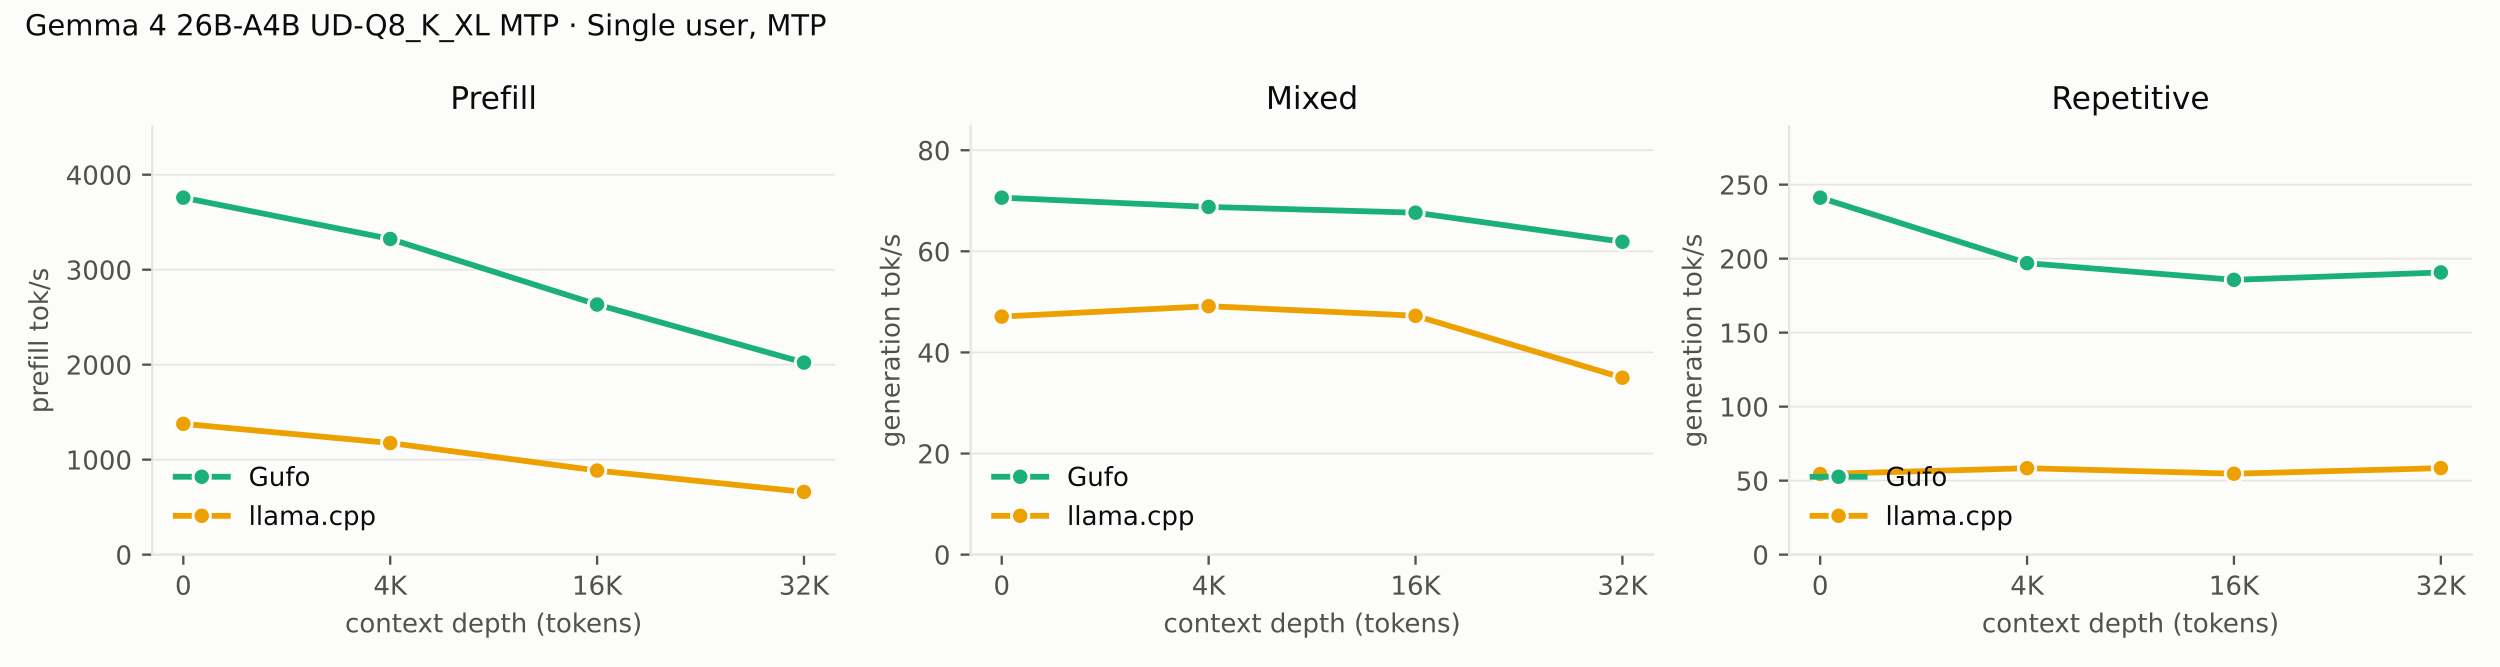
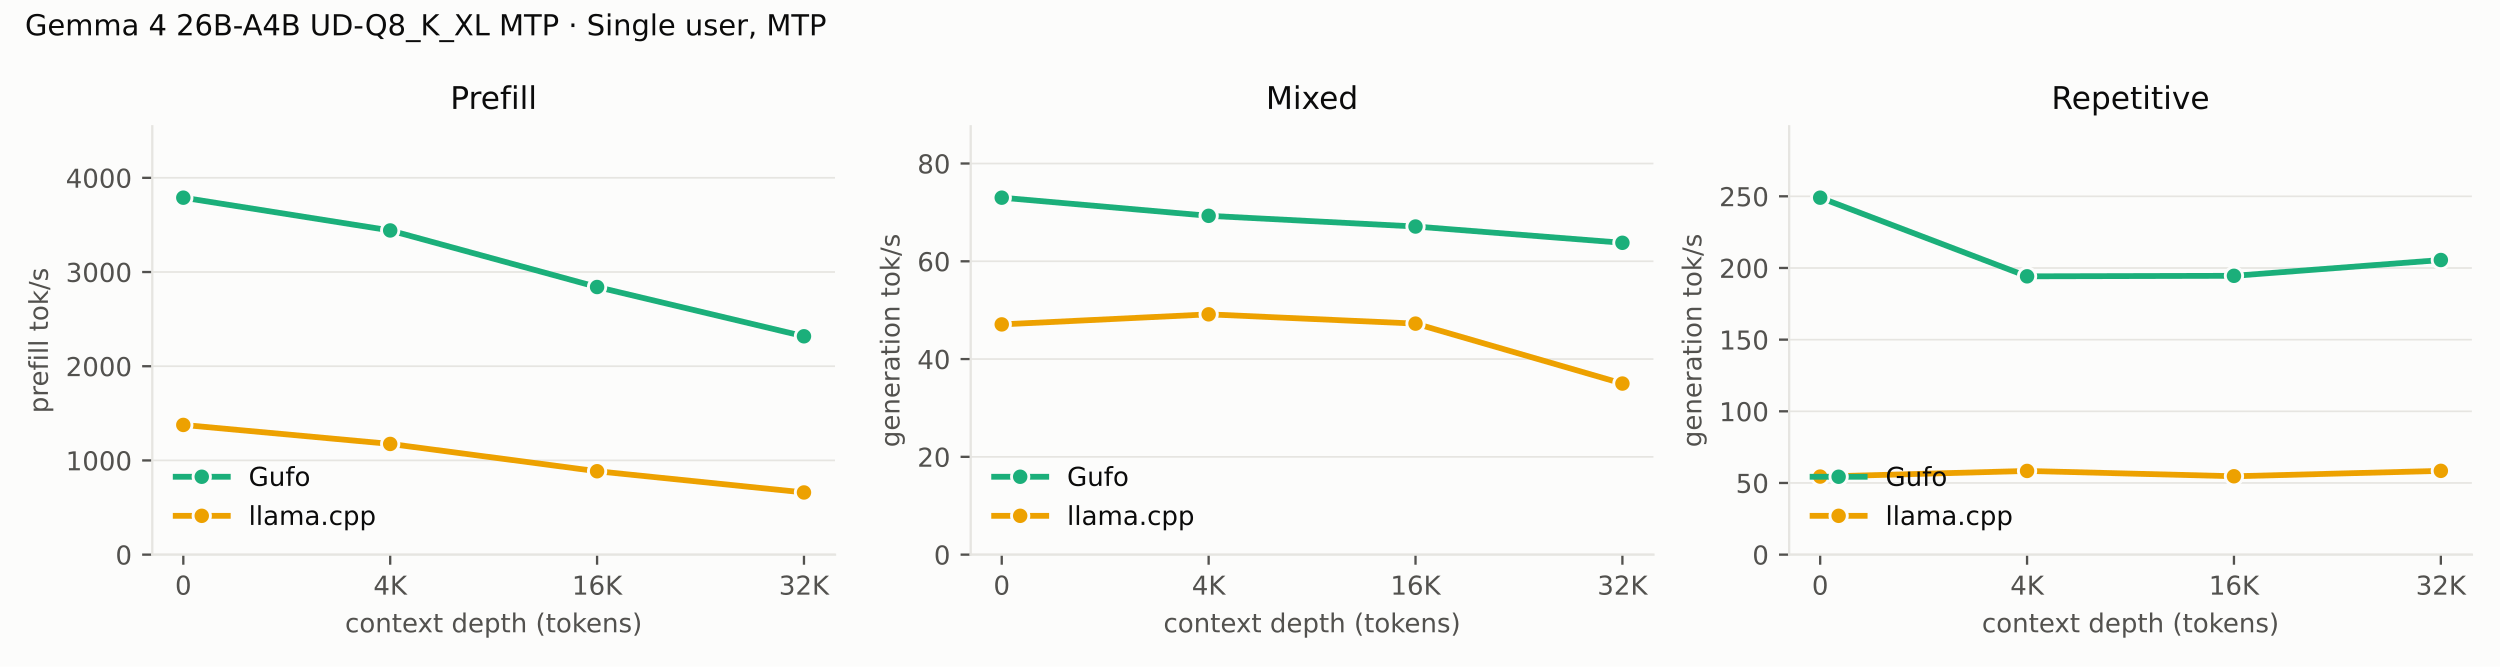
<svg xmlns="http://www.w3.org/2000/svg" xmlns:xlink="http://www.w3.org/1999/xlink" width="864pt" height="230.4pt" viewBox="0 0 864 230.4" version="1.1">
  <defs>
    <style type="text/css">*{stroke-linejoin: round; stroke-linecap: butt}</style>
  </defs>
  <g id="figure_1">
    <g id="patch_1">
      <path d="M 0 230.4 L 864 230.4 L 864 0 L 0 0 z " style="fill: #fcfcfb" />
    </g>
    <g id="axes_1">
      <g id="patch_2">
        <path d="M 52.626 191.679 L 288.577 191.679 L 288.577 43.647 L 52.626 43.647 z " style="fill: #fcfcfb" />
      </g>
      <g id="matplotlib.axis_1">
        <g id="xtick_1">
          <g id="line2d_1">
            <defs>
              <path id="m1ebf051f68" d="M 0 0 L 0 3.5 " style="stroke: #52514e; stroke-width: 0.8" />
            </defs>
            <g>
              <use xlink:href="#m1ebf051f68" x="63.351" y="191.679" style="fill: #52514e; stroke: #52514e; stroke-width: 0.8" />
            </g>
          </g>
          <g id="text_1">
            <text style="font-size: 9px; font-family: 'DejaVu Sans', 'Bitstream Vera Sans', 'Computer Modern Sans Serif', 'Lucida Grande', 'Verdana', 'Geneva', 'Lucid', 'Arial', 'Helvetica', 'Avant Garde', sans-serif; text-anchor: middle; fill: #52514e" x="63.351" y="205.517" transform="rotate(-0 63.35079 205.5172)">0</text>
          </g>
        </g>
        <g id="xtick_2">
          <g id="line2d_2">
            <g>
              <use xlink:href="#m1ebf051f68" x="134.851" y="191.679" style="fill: #52514e; stroke: #52514e; stroke-width: 0.8" />
            </g>
          </g>
          <g id="text_2">
            <text style="font-size: 9px; font-family: 'DejaVu Sans', 'Bitstream Vera Sans', 'Computer Modern Sans Serif', 'Lucida Grande', 'Verdana', 'Geneva', 'Lucid', 'Arial', 'Helvetica', 'Avant Garde', sans-serif; text-anchor: middle; fill: #52514e" x="134.851" y="205.517" transform="rotate(-0 134.8513 205.5172)">4K</text>
          </g>
        </g>
        <g id="xtick_3">
          <g id="line2d_3">
            <g>
              <use xlink:href="#m1ebf051f68" x="206.352" y="191.679" style="fill: #52514e; stroke: #52514e; stroke-width: 0.8" />
            </g>
          </g>
          <g id="text_3">
            <text style="font-size: 9px; font-family: 'DejaVu Sans', 'Bitstream Vera Sans', 'Computer Modern Sans Serif', 'Lucida Grande', 'Verdana', 'Geneva', 'Lucid', 'Arial', 'Helvetica', 'Avant Garde', sans-serif; text-anchor: middle; fill: #52514e" x="206.352" y="205.517" transform="rotate(-0 206.3519 205.5172)">16K</text>
          </g>
        </g>
        <g id="xtick_4">
          <g id="line2d_4">
            <g>
              <use xlink:href="#m1ebf051f68" x="277.852" y="191.679" style="fill: #52514e; stroke: #52514e; stroke-width: 0.8" />
            </g>
          </g>
          <g id="text_4">
            <text style="font-size: 9px; font-family: 'DejaVu Sans', 'Bitstream Vera Sans', 'Computer Modern Sans Serif', 'Lucida Grande', 'Verdana', 'Geneva', 'Lucid', 'Arial', 'Helvetica', 'Avant Garde', sans-serif; text-anchor: middle; fill: #52514e" x="277.852" y="205.517" transform="rotate(-0 277.8524 205.5172)">32K</text>
          </g>
        </g>
        <g id="text_5">
          <text style="font-size: 9px; font-family: 'DejaVu Sans', 'Bitstream Vera Sans', 'Computer Modern Sans Serif', 'Lucida Grande', 'Verdana', 'Geneva', 'Lucid', 'Arial', 'Helvetica', 'Avant Garde', sans-serif; text-anchor: middle; fill: #52514e" x="170.602" y="218.518" transform="rotate(-0 170.6016 218.5179)">context depth (tokens)</text>
        </g>
      </g>
      <g id="matplotlib.axis_2">
        <g id="ytick_1">
          <g id="line2d_5">
            <path d="M 52.626 191.679 L 288.577 191.679 " clip-path="url(#p58fed304e3)" style="fill: none; stroke: #e6e5e1; stroke-width: 0.6; stroke-linecap: square" />
          </g>
          <g id="line2d_6">
            <defs>
              <path id="m680e5b1e24" d="M 0 0 L -3.5 0 " style="stroke: #52514e; stroke-width: 0.8" />
            </defs>
            <g>
              <use xlink:href="#m680e5b1e24" x="52.626" y="191.679" style="fill: #52514e; stroke: #52514e; stroke-width: 0.8" />
            </g>
          </g>
          <g id="text_6">
            <text style="font-size: 9px; font-family: 'DejaVu Sans', 'Bitstream Vera Sans', 'Computer Modern Sans Serif', 'Lucida Grande', 'Verdana', 'Geneva', 'Lucid', 'Arial', 'Helvetica', 'Avant Garde', sans-serif; text-anchor: end; fill: #52514e" x="45.626" y="195.098" transform="rotate(-0 45.6257 195.0982)">0</text>
          </g>
        </g>
        <g id="ytick_2">
          <g id="line2d_7">
-             <path d="M 52.626 158.855 L 288.577 158.855 " clip-path="url(#p58fed304e3)" style="fill: none; stroke: #e6e5e1; stroke-width: 0.6; stroke-linecap: square" />
+             <path d="M 52.626 159.124 L 288.577 159.124 " clip-path="url(#p58fed304e3)" style="fill: none; stroke: #e6e5e1; stroke-width: 0.6; stroke-linecap: square" />
          </g>
          <g id="line2d_8">
            <g>
-               <use xlink:href="#m680e5b1e24" x="52.626" y="158.855" style="fill: #52514e; stroke: #52514e; stroke-width: 0.8" />
+               <use xlink:href="#m680e5b1e24" x="52.626" y="159.124" style="fill: #52514e; stroke: #52514e; stroke-width: 0.8" />
            </g>
          </g>
          <g id="text_7">
-             <text style="font-size: 9px; font-family: 'DejaVu Sans', 'Bitstream Vera Sans', 'Computer Modern Sans Serif', 'Lucida Grande', 'Verdana', 'Geneva', 'Lucid', 'Arial', 'Helvetica', 'Avant Garde', sans-serif; text-anchor: end; fill: #52514e" x="45.626" y="162.274" transform="rotate(-0 45.6257 162.2744)">1000</text>
+             <text style="font-size: 9px; font-family: 'DejaVu Sans', 'Bitstream Vera Sans', 'Computer Modern Sans Serif', 'Lucida Grande', 'Verdana', 'Geneva', 'Lucid', 'Arial', 'Helvetica', 'Avant Garde', sans-serif; text-anchor: end; fill: #52514e" x="45.626" y="162.543" transform="rotate(-0 45.6257 162.543)">1000</text>
          </g>
        </g>
        <g id="ytick_3">
          <g id="line2d_9">
-             <path d="M 52.626 126.032 L 288.577 126.032 " clip-path="url(#p58fed304e3)" style="fill: none; stroke: #e6e5e1; stroke-width: 0.6; stroke-linecap: square" />
+             <path d="M 52.626 126.569 L 288.577 126.569 " clip-path="url(#p58fed304e3)" style="fill: none; stroke: #e6e5e1; stroke-width: 0.6; stroke-linecap: square" />
          </g>
          <g id="line2d_10">
            <g>
-               <use xlink:href="#m680e5b1e24" x="52.626" y="126.032" style="fill: #52514e; stroke: #52514e; stroke-width: 0.8" />
+               <use xlink:href="#m680e5b1e24" x="52.626" y="126.569" style="fill: #52514e; stroke: #52514e; stroke-width: 0.8" />
            </g>
          </g>
          <g id="text_8">
-             <text style="font-size: 9px; font-family: 'DejaVu Sans', 'Bitstream Vera Sans', 'Computer Modern Sans Serif', 'Lucida Grande', 'Verdana', 'Geneva', 'Lucid', 'Arial', 'Helvetica', 'Avant Garde', sans-serif; text-anchor: end; fill: #52514e" x="45.626" y="129.451" transform="rotate(-0 45.6257 129.4506)">2000</text>
+             <text style="font-size: 9px; font-family: 'DejaVu Sans', 'Bitstream Vera Sans', 'Computer Modern Sans Serif', 'Lucida Grande', 'Verdana', 'Geneva', 'Lucid', 'Arial', 'Helvetica', 'Avant Garde', sans-serif; text-anchor: end; fill: #52514e" x="45.626" y="129.988" transform="rotate(-0 45.6257 129.9878)">2000</text>
          </g>
        </g>
        <g id="ytick_4">
          <g id="line2d_11">
-             <path d="M 52.626 93.208 L 288.577 93.208 " clip-path="url(#p58fed304e3)" style="fill: none; stroke: #e6e5e1; stroke-width: 0.6; stroke-linecap: square" />
+             <path d="M 52.626 94.014 L 288.577 94.014 " clip-path="url(#p58fed304e3)" style="fill: none; stroke: #e6e5e1; stroke-width: 0.6; stroke-linecap: square" />
          </g>
          <g id="line2d_12">
            <g>
-               <use xlink:href="#m680e5b1e24" x="52.626" y="93.208" style="fill: #52514e; stroke: #52514e; stroke-width: 0.8" />
+               <use xlink:href="#m680e5b1e24" x="52.626" y="94.014" style="fill: #52514e; stroke: #52514e; stroke-width: 0.8" />
            </g>
          </g>
          <g id="text_9">
-             <text style="font-size: 9px; font-family: 'DejaVu Sans', 'Bitstream Vera Sans', 'Computer Modern Sans Serif', 'Lucida Grande', 'Verdana', 'Geneva', 'Lucid', 'Arial', 'Helvetica', 'Avant Garde', sans-serif; text-anchor: end; fill: #52514e" x="45.626" y="96.627" transform="rotate(-0 45.6257 96.62674)">3000</text>
+             <text style="font-size: 9px; font-family: 'DejaVu Sans', 'Bitstream Vera Sans', 'Computer Modern Sans Serif', 'Lucida Grande', 'Verdana', 'Geneva', 'Lucid', 'Arial', 'Helvetica', 'Avant Garde', sans-serif; text-anchor: end; fill: #52514e" x="45.626" y="97.433" transform="rotate(-0 45.6257 97.4326)">3000</text>
          </g>
        </g>
        <g id="ytick_5">
          <g id="line2d_13">
-             <path d="M 52.626 60.384 L 288.577 60.384 " clip-path="url(#p58fed304e3)" style="fill: none; stroke: #e6e5e1; stroke-width: 0.6; stroke-linecap: square" />
+             <path d="M 52.626 61.458 L 288.577 61.458 " clip-path="url(#p58fed304e3)" style="fill: none; stroke: #e6e5e1; stroke-width: 0.6; stroke-linecap: square" />
          </g>
          <g id="line2d_14">
            <g>
-               <use xlink:href="#m680e5b1e24" x="52.626" y="60.384" style="fill: #52514e; stroke: #52514e; stroke-width: 0.8" />
+               <use xlink:href="#m680e5b1e24" x="52.626" y="61.458" style="fill: #52514e; stroke: #52514e; stroke-width: 0.8" />
            </g>
          </g>
          <g id="text_10">
-             <text style="font-size: 9px; font-family: 'DejaVu Sans', 'Bitstream Vera Sans', 'Computer Modern Sans Serif', 'Lucida Grande', 'Verdana', 'Geneva', 'Lucid', 'Arial', 'Helvetica', 'Avant Garde', sans-serif; text-anchor: end; fill: #52514e" x="45.626" y="63.803" transform="rotate(-0 45.6257 63.80291)">4000</text>
+             <text style="font-size: 9px; font-family: 'DejaVu Sans', 'Bitstream Vera Sans', 'Computer Modern Sans Serif', 'Lucida Grande', 'Verdana', 'Geneva', 'Lucid', 'Arial', 'Helvetica', 'Avant Garde', sans-serif; text-anchor: end; fill: #52514e" x="45.626" y="64.877" transform="rotate(-0 45.6257 64.87739)">4000</text>
          </g>
        </g>
        <g id="text_11">
          <text style="font-size: 9px; font-family: 'DejaVu Sans', 'Bitstream Vera Sans', 'Computer Modern Sans Serif', 'Lucida Grande', 'Verdana', 'Geneva', 'Lucid', 'Arial', 'Helvetica', 'Avant Garde', sans-serif; text-anchor: middle; fill: #52514e" x="16.559" y="117.663" transform="rotate(-90 16.55859 117.6632)">prefill tok/s</text>
        </g>
      </g>
      <g id="line2d_15">
-         <path d="M 63.351 68.319 L 134.851 82.582 L 206.352 105.245 L 277.852 125.313 " clip-path="url(#p58fed304e3)" style="fill: none; stroke: #1baf7a; stroke-width: 2; stroke-linecap: square" />
+         <path d="M 63.351 68.319 L 134.851 79.644 L 206.352 99.191 L 277.852 116.221 " clip-path="url(#p58fed304e3)" style="fill: none; stroke: #1baf7a; stroke-width: 2; stroke-linecap: square" />
        <defs>
          <path id="m52f97da8ad" d="M 0 3 C 0.796 3 1.559 2.684 2.121 2.121 C 2.684 1.559 3 0.796 3 0 C 3 -0.796 2.684 -1.559 2.121 -2.121 C 1.559 -2.684 0.796 -3 0 -3 C -0.796 -3 -1.559 -2.684 -2.121 -2.121 C -2.684 -1.559 -3 -0.796 -3 0 C -3 0.796 -2.684 1.559 -2.121 2.121 C -1.559 2.684 -0.796 3 0 3 z " style="stroke: #fcfcfb" />
        </defs>
        <g clip-path="url(#p58fed304e3)">
          <use xlink:href="#m52f97da8ad" x="63.351" y="68.319" style="fill: #1baf7a; stroke: #fcfcfb" />
-           <use xlink:href="#m52f97da8ad" x="134.851" y="82.582" style="fill: #1baf7a; stroke: #fcfcfb" />
-           <use xlink:href="#m52f97da8ad" x="206.352" y="105.245" style="fill: #1baf7a; stroke: #fcfcfb" />
-           <use xlink:href="#m52f97da8ad" x="277.852" y="125.313" style="fill: #1baf7a; stroke: #fcfcfb" />
+           <use xlink:href="#m52f97da8ad" x="134.851" y="79.644" style="fill: #1baf7a; stroke: #fcfcfb" />
+           <use xlink:href="#m52f97da8ad" x="206.352" y="99.191" style="fill: #1baf7a; stroke: #fcfcfb" />
+           <use xlink:href="#m52f97da8ad" x="277.852" y="116.221" style="fill: #1baf7a; stroke: #fcfcfb" />
        </g>
      </g>
      <g id="line2d_16">
-         <path d="M 63.351 146.486 L 134.851 153.11 L 206.352 162.624 L 277.852 170.019 " clip-path="url(#p58fed304e3)" style="fill: none; stroke: #eda100; stroke-width: 2; stroke-linecap: square" />
+         <path d="M 63.351 146.856 L 134.851 153.426 L 206.352 162.862 L 277.852 170.196 " clip-path="url(#p58fed304e3)" style="fill: none; stroke: #eda100; stroke-width: 2; stroke-linecap: square" />
        <defs>
          <path id="mb9ac056d34" d="M 0 3 C 0.796 3 1.559 2.684 2.121 2.121 C 2.684 1.559 3 0.796 3 0 C 3 -0.796 2.684 -1.559 2.121 -2.121 C 1.559 -2.684 0.796 -3 0 -3 C -0.796 -3 -1.559 -2.684 -2.121 -2.121 C -2.684 -1.559 -3 -0.796 -3 0 C -3 0.796 -2.684 1.559 -2.121 2.121 C -1.559 2.684 -0.796 3 0 3 z " style="stroke: #fcfcfb" />
        </defs>
        <g clip-path="url(#p58fed304e3)">
-           <use xlink:href="#mb9ac056d34" x="63.351" y="146.486" style="fill: #eda100; stroke: #fcfcfb" />
-           <use xlink:href="#mb9ac056d34" x="134.851" y="153.11" style="fill: #eda100; stroke: #fcfcfb" />
-           <use xlink:href="#mb9ac056d34" x="206.352" y="162.624" style="fill: #eda100; stroke: #fcfcfb" />
-           <use xlink:href="#mb9ac056d34" x="277.852" y="170.019" style="fill: #eda100; stroke: #fcfcfb" />
+           <use xlink:href="#mb9ac056d34" x="63.351" y="146.856" style="fill: #eda100; stroke: #fcfcfb" />
+           <use xlink:href="#mb9ac056d34" x="134.851" y="153.426" style="fill: #eda100; stroke: #fcfcfb" />
+           <use xlink:href="#mb9ac056d34" x="206.352" y="162.862" style="fill: #eda100; stroke: #fcfcfb" />
+           <use xlink:href="#mb9ac056d34" x="277.852" y="170.196" style="fill: #eda100; stroke: #fcfcfb" />
        </g>
      </g>
      <g id="patch_3">
        <path d="M 52.626 191.679 L 52.626 43.647 " style="fill: none; stroke: #e6e5e1; stroke-width: 0.8; stroke-linejoin: miter; stroke-linecap: square" />
      </g>
      <g id="patch_4">
        <path d="M 52.626 191.679 L 288.577 191.679 " style="fill: none; stroke: #e6e5e1; stroke-width: 0.8; stroke-linejoin: miter; stroke-linecap: square" />
      </g>
      <g id="text_12">
        <text style="font-size: 10.8px; font-family: 'DejaVu Sans', 'Bitstream Vera Sans', 'Computer Modern Sans Serif', 'Lucida Grande', 'Verdana', 'Geneva', 'Lucid', 'Arial', 'Helvetica', 'Avant Garde', sans-serif; text-anchor: middle; fill: #0b0b0b" x="170.602" y="37.647" transform="rotate(-0 170.6016 37.64709)">Prefill</text>
      </g>
      <g id="legend_1">
        <g id="line2d_17">
          <path d="M 60.726 164.766 L 69.726 164.766 L 78.726 164.766 " style="fill: none; stroke: #1baf7a; stroke-width: 2; stroke-linecap: square" />
          <g>
            <use xlink:href="#m52f97da8ad" x="69.726" y="164.766" style="fill: #1baf7a; stroke: #fcfcfb" />
          </g>
        </g>
        <g id="text_13">
          <text style="font-size: 9px; font-family: 'DejaVu Sans', 'Bitstream Vera Sans', 'Computer Modern Sans Serif', 'Lucida Grande', 'Verdana', 'Geneva', 'Lucid', 'Arial', 'Helvetica', 'Avant Garde', sans-serif; text-anchor: start; fill: #0b0b0b" x="85.926" y="167.916" transform="rotate(-0 85.9257 167.9165)">Gufo</text>
        </g>
        <g id="line2d_18">
          <path d="M 60.726 178.267 L 69.726 178.267 L 78.726 178.267 " style="fill: none; stroke: #eda100; stroke-width: 2; stroke-linecap: square" />
          <g>
            <use xlink:href="#mb9ac056d34" x="69.726" y="178.267" style="fill: #eda100; stroke: #fcfcfb" />
          </g>
        </g>
        <g id="text_14">
          <text style="font-size: 9px; font-family: 'DejaVu Sans', 'Bitstream Vera Sans', 'Computer Modern Sans Serif', 'Lucida Grande', 'Verdana', 'Geneva', 'Lucid', 'Arial', 'Helvetica', 'Avant Garde', sans-serif; text-anchor: start; fill: #0b0b0b" x="85.926" y="181.417" transform="rotate(-0 85.9257 181.4172)">llama.cpp</text>
        </g>
      </g>
    </g>
    <g id="axes_2">
      <g id="patch_5">
        <path d="M 335.477 191.679 L 571.429 191.679 L 571.429 43.647 L 335.477 43.647 z " style="fill: #fcfcfb" />
      </g>
      <g id="matplotlib.axis_3">
        <g id="xtick_5">
          <g id="line2d_19">
            <g>
              <use xlink:href="#m1ebf051f68" x="346.202" y="191.679" style="fill: #52514e; stroke: #52514e; stroke-width: 0.8" />
            </g>
          </g>
          <g id="text_15">
            <text style="font-size: 9px; font-family: 'DejaVu Sans', 'Bitstream Vera Sans', 'Computer Modern Sans Serif', 'Lucida Grande', 'Verdana', 'Geneva', 'Lucid', 'Arial', 'Helvetica', 'Avant Garde', sans-serif; text-anchor: middle; fill: #52514e" x="346.202" y="205.517" transform="rotate(-0 346.202 205.5172)">0</text>
          </g>
        </g>
        <g id="xtick_6">
          <g id="line2d_20">
            <g>
              <use xlink:href="#m1ebf051f68" x="417.703" y="191.679" style="fill: #52514e; stroke: #52514e; stroke-width: 0.8" />
            </g>
          </g>
          <g id="text_16">
            <text style="font-size: 9px; font-family: 'DejaVu Sans', 'Bitstream Vera Sans', 'Computer Modern Sans Serif', 'Lucida Grande', 'Verdana', 'Geneva', 'Lucid', 'Arial', 'Helvetica', 'Avant Garde', sans-serif; text-anchor: middle; fill: #52514e" x="417.703" y="205.517" transform="rotate(-0 417.7026 205.5172)">4K</text>
          </g>
        </g>
        <g id="xtick_7">
          <g id="line2d_21">
            <g>
              <use xlink:href="#m1ebf051f68" x="489.203" y="191.679" style="fill: #52514e; stroke: #52514e; stroke-width: 0.8" />
            </g>
          </g>
          <g id="text_17">
            <text style="font-size: 9px; font-family: 'DejaVu Sans', 'Bitstream Vera Sans', 'Computer Modern Sans Serif', 'Lucida Grande', 'Verdana', 'Geneva', 'Lucid', 'Arial', 'Helvetica', 'Avant Garde', sans-serif; text-anchor: middle; fill: #52514e" x="489.203" y="205.517" transform="rotate(-0 489.2031 205.5172)">16K</text>
          </g>
        </g>
        <g id="xtick_8">
          <g id="line2d_22">
            <g>
              <use xlink:href="#m1ebf051f68" x="560.704" y="191.679" style="fill: #52514e; stroke: #52514e; stroke-width: 0.8" />
            </g>
          </g>
          <g id="text_18">
            <text style="font-size: 9px; font-family: 'DejaVu Sans', 'Bitstream Vera Sans', 'Computer Modern Sans Serif', 'Lucida Grande', 'Verdana', 'Geneva', 'Lucid', 'Arial', 'Helvetica', 'Avant Garde', sans-serif; text-anchor: middle; fill: #52514e" x="560.704" y="205.517" transform="rotate(-0 560.7037 205.5172)">32K</text>
          </g>
        </g>
        <g id="text_19">
          <text style="font-size: 9px; font-family: 'DejaVu Sans', 'Bitstream Vera Sans', 'Computer Modern Sans Serif', 'Lucida Grande', 'Verdana', 'Geneva', 'Lucid', 'Arial', 'Helvetica', 'Avant Garde', sans-serif; text-anchor: middle; fill: #52514e" x="453.453" y="218.518" transform="rotate(-0 453.4529 218.5179)">context depth (tokens)</text>
        </g>
      </g>
      <g id="matplotlib.axis_4">
        <g id="ytick_6">
          <g id="line2d_23">
            <path d="M 335.477 191.679 L 571.429 191.679 " clip-path="url(#pa3f5d4a044)" style="fill: none; stroke: #e6e5e1; stroke-width: 0.6; stroke-linecap: square" />
          </g>
          <g id="line2d_24">
            <g>
              <use xlink:href="#m680e5b1e24" x="335.477" y="191.679" style="fill: #52514e; stroke: #52514e; stroke-width: 0.8" />
            </g>
          </g>
          <g id="text_20">
            <text style="font-size: 9px; font-family: 'DejaVu Sans', 'Bitstream Vera Sans', 'Computer Modern Sans Serif', 'Lucida Grande', 'Verdana', 'Geneva', 'Lucid', 'Arial', 'Helvetica', 'Avant Garde', sans-serif; text-anchor: end; fill: #52514e" x="328.477" y="195.098" transform="rotate(-0 328.477 195.0982)">0</text>
          </g>
        </g>
        <g id="ytick_7">
          <g id="line2d_25">
-             <path d="M 335.477 156.738 L 571.429 156.738 " clip-path="url(#pa3f5d4a044)" style="fill: none; stroke: #e6e5e1; stroke-width: 0.6; stroke-linecap: square" />
+             <path d="M 335.477 157.887 L 571.429 157.887 " clip-path="url(#pa3f5d4a044)" style="fill: none; stroke: #e6e5e1; stroke-width: 0.6; stroke-linecap: square" />
          </g>
          <g id="line2d_26">
            <g>
-               <use xlink:href="#m680e5b1e24" x="335.477" y="156.738" style="fill: #52514e; stroke: #52514e; stroke-width: 0.8" />
+               <use xlink:href="#m680e5b1e24" x="335.477" y="157.887" style="fill: #52514e; stroke: #52514e; stroke-width: 0.8" />
            </g>
          </g>
          <g id="text_21">
-             <text style="font-size: 9px; font-family: 'DejaVu Sans', 'Bitstream Vera Sans', 'Computer Modern Sans Serif', 'Lucida Grande', 'Verdana', 'Geneva', 'Lucid', 'Arial', 'Helvetica', 'Avant Garde', sans-serif; text-anchor: end; fill: #52514e" x="328.477" y="160.157" transform="rotate(-0 328.477 160.157)">20</text>
+             <text style="font-size: 9px; font-family: 'DejaVu Sans', 'Bitstream Vera Sans', 'Computer Modern Sans Serif', 'Lucida Grande', 'Verdana', 'Geneva', 'Lucid', 'Arial', 'Helvetica', 'Avant Garde', sans-serif; text-anchor: end; fill: #52514e" x="328.477" y="161.306" transform="rotate(-0 328.477 161.3056)">20</text>
          </g>
        </g>
        <g id="ytick_8">
          <g id="line2d_27">
-             <path d="M 335.477 121.797 L 571.429 121.797 " clip-path="url(#pa3f5d4a044)" style="fill: none; stroke: #e6e5e1; stroke-width: 0.6; stroke-linecap: square" />
+             <path d="M 335.477 124.094 L 571.429 124.094 " clip-path="url(#pa3f5d4a044)" style="fill: none; stroke: #e6e5e1; stroke-width: 0.6; stroke-linecap: square" />
          </g>
          <g id="line2d_28">
            <g>
-               <use xlink:href="#m680e5b1e24" x="335.477" y="121.797" style="fill: #52514e; stroke: #52514e; stroke-width: 0.8" />
+               <use xlink:href="#m680e5b1e24" x="335.477" y="124.094" style="fill: #52514e; stroke: #52514e; stroke-width: 0.8" />
            </g>
          </g>
          <g id="text_22">
-             <text style="font-size: 9px; font-family: 'DejaVu Sans', 'Bitstream Vera Sans', 'Computer Modern Sans Serif', 'Lucida Grande', 'Verdana', 'Geneva', 'Lucid', 'Arial', 'Helvetica', 'Avant Garde', sans-serif; text-anchor: end; fill: #52514e" x="328.477" y="125.216" transform="rotate(-0 328.477 125.2157)">40</text>
+             <text style="font-size: 9px; font-family: 'DejaVu Sans', 'Bitstream Vera Sans', 'Computer Modern Sans Serif', 'Lucida Grande', 'Verdana', 'Geneva', 'Lucid', 'Arial', 'Helvetica', 'Avant Garde', sans-serif; text-anchor: end; fill: #52514e" x="328.477" y="127.513" transform="rotate(-0 328.477 127.5129)">40</text>
          </g>
        </g>
        <g id="ytick_9">
          <g id="line2d_29">
-             <path d="M 335.477 86.855 L 571.429 86.855 " clip-path="url(#pa3f5d4a044)" style="fill: none; stroke: #e6e5e1; stroke-width: 0.6; stroke-linecap: square" />
+             <path d="M 335.477 90.301 L 571.429 90.301 " clip-path="url(#pa3f5d4a044)" style="fill: none; stroke: #e6e5e1; stroke-width: 0.6; stroke-linecap: square" />
          </g>
          <g id="line2d_30">
            <g>
-               <use xlink:href="#m680e5b1e24" x="335.477" y="86.855" style="fill: #52514e; stroke: #52514e; stroke-width: 0.8" />
+               <use xlink:href="#m680e5b1e24" x="335.477" y="90.301" style="fill: #52514e; stroke: #52514e; stroke-width: 0.8" />
            </g>
          </g>
          <g id="text_23">
-             <text style="font-size: 9px; font-family: 'DejaVu Sans', 'Bitstream Vera Sans', 'Computer Modern Sans Serif', 'Lucida Grande', 'Verdana', 'Geneva', 'Lucid', 'Arial', 'Helvetica', 'Avant Garde', sans-serif; text-anchor: end; fill: #52514e" x="328.477" y="90.274" transform="rotate(-0 328.477 90.27442)">60</text>
+             <text style="font-size: 9px; font-family: 'DejaVu Sans', 'Bitstream Vera Sans', 'Computer Modern Sans Serif', 'Lucida Grande', 'Verdana', 'Geneva', 'Lucid', 'Arial', 'Helvetica', 'Avant Garde', sans-serif; text-anchor: end; fill: #52514e" x="328.477" y="93.72" transform="rotate(-0 328.477 93.72021)">60</text>
          </g>
        </g>
        <g id="ytick_10">
          <g id="line2d_31">
-             <path d="M 335.477 51.914 L 571.429 51.914 " clip-path="url(#pa3f5d4a044)" style="fill: none; stroke: #e6e5e1; stroke-width: 0.6; stroke-linecap: square" />
+             <path d="M 335.477 56.509 L 571.429 56.509 " clip-path="url(#pa3f5d4a044)" style="fill: none; stroke: #e6e5e1; stroke-width: 0.6; stroke-linecap: square" />
          </g>
          <g id="line2d_32">
            <g>
-               <use xlink:href="#m680e5b1e24" x="335.477" y="51.914" style="fill: #52514e; stroke: #52514e; stroke-width: 0.8" />
+               <use xlink:href="#m680e5b1e24" x="335.477" y="56.509" style="fill: #52514e; stroke: #52514e; stroke-width: 0.8" />
            </g>
          </g>
          <g id="text_24">
-             <text style="font-size: 9px; font-family: 'DejaVu Sans', 'Bitstream Vera Sans', 'Computer Modern Sans Serif', 'Lucida Grande', 'Verdana', 'Geneva', 'Lucid', 'Arial', 'Helvetica', 'Avant Garde', sans-serif; text-anchor: end; fill: #52514e" x="328.477" y="55.333" transform="rotate(-0 328.477 55.33315)">80</text>
+             <text style="font-size: 9px; font-family: 'DejaVu Sans', 'Bitstream Vera Sans', 'Computer Modern Sans Serif', 'Lucida Grande', 'Verdana', 'Geneva', 'Lucid', 'Arial', 'Helvetica', 'Avant Garde', sans-serif; text-anchor: end; fill: #52514e" x="328.477" y="59.928" transform="rotate(-0 328.477 59.92753)">80</text>
          </g>
        </g>
        <g id="text_25">
          <text style="font-size: 9px; font-family: 'DejaVu Sans', 'Bitstream Vera Sans', 'Computer Modern Sans Serif', 'Lucida Grande', 'Verdana', 'Geneva', 'Lucid', 'Arial', 'Helvetica', 'Avant Garde', sans-serif; text-anchor: middle; fill: #52514e" x="310.862" y="117.663" transform="rotate(-90 310.8623 117.6632)">generation tok/s</text>
        </g>
      </g>
      <g id="line2d_33">
-         <path d="M 346.202 68.319 L 417.703 71.516 L 489.203 73.508 L 560.704 83.571 " clip-path="url(#pa3f5d4a044)" style="fill: none; stroke: #1baf7a; stroke-width: 2; stroke-linecap: square" />
+         <path d="M 346.202 68.319 L 417.703 74.588 L 489.203 78.288 L 560.704 83.914 " clip-path="url(#pa3f5d4a044)" style="fill: none; stroke: #1baf7a; stroke-width: 2; stroke-linecap: square" />
        <g clip-path="url(#pa3f5d4a044)">
          <use xlink:href="#m52f97da8ad" x="346.202" y="68.319" style="fill: #1baf7a; stroke: #fcfcfb" />
-           <use xlink:href="#m52f97da8ad" x="417.703" y="71.516" style="fill: #1baf7a; stroke: #fcfcfb" />
-           <use xlink:href="#m52f97da8ad" x="489.203" y="73.508" style="fill: #1baf7a; stroke: #fcfcfb" />
-           <use xlink:href="#m52f97da8ad" x="560.704" y="83.571" style="fill: #1baf7a; stroke: #fcfcfb" />
+           <use xlink:href="#m52f97da8ad" x="417.703" y="74.588" style="fill: #1baf7a; stroke: #fcfcfb" />
+           <use xlink:href="#m52f97da8ad" x="489.203" y="78.288" style="fill: #1baf7a; stroke: #fcfcfb" />
+           <use xlink:href="#m52f97da8ad" x="560.704" y="83.914" style="fill: #1baf7a; stroke: #fcfcfb" />
        </g>
      </g>
      <g id="line2d_34">
-         <path d="M 346.202 109.41 L 417.703 105.811 L 489.203 109.131 L 560.704 130.55 " clip-path="url(#pa3f5d4a044)" style="fill: none; stroke: #eda100; stroke-width: 2; stroke-linecap: square" />
+         <path d="M 346.202 112.114 L 417.703 108.634 L 489.203 111.844 L 560.704 132.559 " clip-path="url(#pa3f5d4a044)" style="fill: none; stroke: #eda100; stroke-width: 2; stroke-linecap: square" />
        <g clip-path="url(#pa3f5d4a044)">
-           <use xlink:href="#mb9ac056d34" x="346.202" y="109.41" style="fill: #eda100; stroke: #fcfcfb" />
-           <use xlink:href="#mb9ac056d34" x="417.703" y="105.811" style="fill: #eda100; stroke: #fcfcfb" />
-           <use xlink:href="#mb9ac056d34" x="489.203" y="109.131" style="fill: #eda100; stroke: #fcfcfb" />
-           <use xlink:href="#mb9ac056d34" x="560.704" y="130.55" style="fill: #eda100; stroke: #fcfcfb" />
+           <use xlink:href="#mb9ac056d34" x="346.202" y="112.114" style="fill: #eda100; stroke: #fcfcfb" />
+           <use xlink:href="#mb9ac056d34" x="417.703" y="108.634" style="fill: #eda100; stroke: #fcfcfb" />
+           <use xlink:href="#mb9ac056d34" x="489.203" y="111.844" style="fill: #eda100; stroke: #fcfcfb" />
+           <use xlink:href="#mb9ac056d34" x="560.704" y="132.559" style="fill: #eda100; stroke: #fcfcfb" />
        </g>
      </g>
      <g id="patch_6">
        <path d="M 335.477 191.679 L 335.477 43.647 " style="fill: none; stroke: #e6e5e1; stroke-width: 0.8; stroke-linejoin: miter; stroke-linecap: square" />
      </g>
      <g id="patch_7">
        <path d="M 335.477 191.679 L 571.429 191.679 " style="fill: none; stroke: #e6e5e1; stroke-width: 0.8; stroke-linejoin: miter; stroke-linecap: square" />
      </g>
      <g id="text_26">
        <text style="font-size: 10.8px; font-family: 'DejaVu Sans', 'Bitstream Vera Sans', 'Computer Modern Sans Serif', 'Lucida Grande', 'Verdana', 'Geneva', 'Lucid', 'Arial', 'Helvetica', 'Avant Garde', sans-serif; text-anchor: middle; fill: #0b0b0b" x="453.453" y="37.647" transform="rotate(-0 453.4529 37.64709)">Mixed</text>
      </g>
      <g id="legend_2">
        <g id="line2d_35">
          <path d="M 343.577 164.766 L 352.577 164.766 L 361.577 164.766 " style="fill: none; stroke: #1baf7a; stroke-width: 2; stroke-linecap: square" />
          <g>
            <use xlink:href="#m52f97da8ad" x="352.577" y="164.766" style="fill: #1baf7a; stroke: #fcfcfb" />
          </g>
        </g>
        <g id="text_27">
          <text style="font-size: 9px; font-family: 'DejaVu Sans', 'Bitstream Vera Sans', 'Computer Modern Sans Serif', 'Lucida Grande', 'Verdana', 'Geneva', 'Lucid', 'Arial', 'Helvetica', 'Avant Garde', sans-serif; text-anchor: start; fill: #0b0b0b" x="368.777" y="167.916" transform="rotate(-0 368.777 167.9165)">Gufo</text>
        </g>
        <g id="line2d_36">
          <path d="M 343.577 178.267 L 352.577 178.267 L 361.577 178.267 " style="fill: none; stroke: #eda100; stroke-width: 2; stroke-linecap: square" />
          <g>
            <use xlink:href="#mb9ac056d34" x="352.577" y="178.267" style="fill: #eda100; stroke: #fcfcfb" />
          </g>
        </g>
        <g id="text_28">
          <text style="font-size: 9px; font-family: 'DejaVu Sans', 'Bitstream Vera Sans', 'Computer Modern Sans Serif', 'Lucida Grande', 'Verdana', 'Geneva', 'Lucid', 'Arial', 'Helvetica', 'Avant Garde', sans-serif; text-anchor: start; fill: #0b0b0b" x="368.777" y="181.417" transform="rotate(-0 368.777 181.4172)">llama.cpp</text>
        </g>
      </g>
    </g>
    <g id="axes_3">
      <g id="patch_8">
        <path d="M 618.328 191.679 L 854.28 191.679 L 854.28 43.647 L 618.328 43.647 z " style="fill: #fcfcfb" />
      </g>
      <g id="matplotlib.axis_5">
        <g id="xtick_9">
          <g id="line2d_37">
            <g>
              <use xlink:href="#m1ebf051f68" x="629.053" y="191.679" style="fill: #52514e; stroke: #52514e; stroke-width: 0.8" />
            </g>
          </g>
          <g id="text_29">
            <text style="font-size: 9px; font-family: 'DejaVu Sans', 'Bitstream Vera Sans', 'Computer Modern Sans Serif', 'Lucida Grande', 'Verdana', 'Geneva', 'Lucid', 'Arial', 'Helvetica', 'Avant Garde', sans-serif; text-anchor: middle; fill: #52514e" x="629.053" y="205.517" transform="rotate(-0 629.0533 205.5172)">0</text>
          </g>
        </g>
        <g id="xtick_10">
          <g id="line2d_38">
            <g>
              <use xlink:href="#m1ebf051f68" x="700.554" y="191.679" style="fill: #52514e; stroke: #52514e; stroke-width: 0.8" />
            </g>
          </g>
          <g id="text_30">
            <text style="font-size: 9px; font-family: 'DejaVu Sans', 'Bitstream Vera Sans', 'Computer Modern Sans Serif', 'Lucida Grande', 'Verdana', 'Geneva', 'Lucid', 'Arial', 'Helvetica', 'Avant Garde', sans-serif; text-anchor: middle; fill: #52514e" x="700.554" y="205.517" transform="rotate(-0 700.5538 205.5172)">4K</text>
          </g>
        </g>
        <g id="xtick_11">
          <g id="line2d_39">
            <g>
              <use xlink:href="#m1ebf051f68" x="772.054" y="191.679" style="fill: #52514e; stroke: #52514e; stroke-width: 0.8" />
            </g>
          </g>
          <g id="text_31">
            <text style="font-size: 9px; font-family: 'DejaVu Sans', 'Bitstream Vera Sans', 'Computer Modern Sans Serif', 'Lucida Grande', 'Verdana', 'Geneva', 'Lucid', 'Arial', 'Helvetica', 'Avant Garde', sans-serif; text-anchor: middle; fill: #52514e" x="772.054" y="205.517" transform="rotate(-0 772.0544 205.5172)">16K</text>
          </g>
        </g>
        <g id="xtick_12">
          <g id="line2d_40">
            <g>
              <use xlink:href="#m1ebf051f68" x="843.555" y="191.679" style="fill: #52514e; stroke: #52514e; stroke-width: 0.8" />
            </g>
          </g>
          <g id="text_32">
            <text style="font-size: 9px; font-family: 'DejaVu Sans', 'Bitstream Vera Sans', 'Computer Modern Sans Serif', 'Lucida Grande', 'Verdana', 'Geneva', 'Lucid', 'Arial', 'Helvetica', 'Avant Garde', sans-serif; text-anchor: middle; fill: #52514e" x="843.555" y="205.517" transform="rotate(-0 843.5549 205.5172)">32K</text>
          </g>
        </g>
        <g id="text_33">
          <text style="font-size: 9px; font-family: 'DejaVu Sans', 'Bitstream Vera Sans', 'Computer Modern Sans Serif', 'Lucida Grande', 'Verdana', 'Geneva', 'Lucid', 'Arial', 'Helvetica', 'Avant Garde', sans-serif; text-anchor: middle; fill: #52514e" x="736.304" y="218.518" transform="rotate(-0 736.3041 218.5179)">context depth (tokens)</text>
        </g>
      </g>
      <g id="matplotlib.axis_6">
        <g id="ytick_11">
          <g id="line2d_41">
            <path d="M 618.328 191.679 L 854.28 191.679 " clip-path="url(#p78d778b6ff)" style="fill: none; stroke: #e6e5e1; stroke-width: 0.6; stroke-linecap: square" />
          </g>
          <g id="line2d_42">
            <g>
              <use xlink:href="#m680e5b1e24" x="618.328" y="191.679" style="fill: #52514e; stroke: #52514e; stroke-width: 0.8" />
            </g>
          </g>
          <g id="text_34">
            <text style="font-size: 9px; font-family: 'DejaVu Sans', 'Bitstream Vera Sans', 'Computer Modern Sans Serif', 'Lucida Grande', 'Verdana', 'Geneva', 'Lucid', 'Arial', 'Helvetica', 'Avant Garde', sans-serif; text-anchor: end; fill: #52514e" x="611.328" y="195.098" transform="rotate(-0 611.3282 195.0982)">0</text>
          </g>
        </g>
        <g id="ytick_12">
          <g id="line2d_43">
-             <path d="M 618.328 166.105 L 854.28 166.105 " clip-path="url(#p78d778b6ff)" style="fill: none; stroke: #e6e5e1; stroke-width: 0.6; stroke-linecap: square" />
+             <path d="M 618.328 166.912 L 854.28 166.912 " clip-path="url(#p78d778b6ff)" style="fill: none; stroke: #e6e5e1; stroke-width: 0.6; stroke-linecap: square" />
          </g>
          <g id="line2d_44">
            <g>
-               <use xlink:href="#m680e5b1e24" x="618.328" y="166.105" style="fill: #52514e; stroke: #52514e; stroke-width: 0.8" />
+               <use xlink:href="#m680e5b1e24" x="618.328" y="166.912" style="fill: #52514e; stroke: #52514e; stroke-width: 0.8" />
            </g>
          </g>
          <g id="text_35">
-             <text style="font-size: 9px; font-family: 'DejaVu Sans', 'Bitstream Vera Sans', 'Computer Modern Sans Serif', 'Lucida Grande', 'Verdana', 'Geneva', 'Lucid', 'Arial', 'Helvetica', 'Avant Garde', sans-serif; text-anchor: end; fill: #52514e" x="611.328" y="169.524" transform="rotate(-0 611.3282 169.5239)">50</text>
+             <text style="font-size: 9px; font-family: 'DejaVu Sans', 'Bitstream Vera Sans', 'Computer Modern Sans Serif', 'Lucida Grande', 'Verdana', 'Geneva', 'Lucid', 'Arial', 'Helvetica', 'Avant Garde', sans-serif; text-anchor: end; fill: #52514e" x="611.328" y="170.331" transform="rotate(-0 611.3282 170.3311)">50</text>
          </g>
        </g>
        <g id="ytick_13">
          <g id="line2d_45">
-             <path d="M 618.328 140.531 L 854.28 140.531 " clip-path="url(#p78d778b6ff)" style="fill: none; stroke: #e6e5e1; stroke-width: 0.6; stroke-linecap: square" />
+             <path d="M 618.328 142.145 L 854.28 142.145 " clip-path="url(#p78d778b6ff)" style="fill: none; stroke: #e6e5e1; stroke-width: 0.6; stroke-linecap: square" />
          </g>
          <g id="line2d_46">
            <g>
-               <use xlink:href="#m680e5b1e24" x="618.328" y="140.531" style="fill: #52514e; stroke: #52514e; stroke-width: 0.8" />
+               <use xlink:href="#m680e5b1e24" x="618.328" y="142.145" style="fill: #52514e; stroke: #52514e; stroke-width: 0.8" />
            </g>
          </g>
          <g id="text_36">
-             <text style="font-size: 9px; font-family: 'DejaVu Sans', 'Bitstream Vera Sans', 'Computer Modern Sans Serif', 'Lucida Grande', 'Verdana', 'Geneva', 'Lucid', 'Arial', 'Helvetica', 'Avant Garde', sans-serif; text-anchor: end; fill: #52514e" x="611.328" y="143.95" transform="rotate(-0 611.3282 143.9497)">100</text>
+             <text style="font-size: 9px; font-family: 'DejaVu Sans', 'Bitstream Vera Sans', 'Computer Modern Sans Serif', 'Lucida Grande', 'Verdana', 'Geneva', 'Lucid', 'Arial', 'Helvetica', 'Avant Garde', sans-serif; text-anchor: end; fill: #52514e" x="611.328" y="145.564" transform="rotate(-0 611.3282 145.564)">100</text>
          </g>
        </g>
        <g id="ytick_14">
          <g id="line2d_47">
-             <path d="M 618.328 114.956 L 854.28 114.956 " clip-path="url(#p78d778b6ff)" style="fill: none; stroke: #e6e5e1; stroke-width: 0.6; stroke-linecap: square" />
+             <path d="M 618.328 117.378 L 854.28 117.378 " clip-path="url(#p78d778b6ff)" style="fill: none; stroke: #e6e5e1; stroke-width: 0.6; stroke-linecap: square" />
          </g>
          <g id="line2d_48">
            <g>
-               <use xlink:href="#m680e5b1e24" x="618.328" y="114.956" style="fill: #52514e; stroke: #52514e; stroke-width: 0.8" />
+               <use xlink:href="#m680e5b1e24" x="618.328" y="117.378" style="fill: #52514e; stroke: #52514e; stroke-width: 0.8" />
            </g>
          </g>
          <g id="text_37">
-             <text style="font-size: 9px; font-family: 'DejaVu Sans', 'Bitstream Vera Sans', 'Computer Modern Sans Serif', 'Lucida Grande', 'Verdana', 'Geneva', 'Lucid', 'Arial', 'Helvetica', 'Avant Garde', sans-serif; text-anchor: end; fill: #52514e" x="611.328" y="118.375" transform="rotate(-0 611.3282 118.3754)">150</text>
+             <text style="font-size: 9px; font-family: 'DejaVu Sans', 'Bitstream Vera Sans', 'Computer Modern Sans Serif', 'Lucida Grande', 'Verdana', 'Geneva', 'Lucid', 'Arial', 'Helvetica', 'Avant Garde', sans-serif; text-anchor: end; fill: #52514e" x="611.328" y="120.797" transform="rotate(-0 611.3282 120.7968)">150</text>
          </g>
        </g>
        <g id="ytick_15">
          <g id="line2d_49">
-             <path d="M 618.328 89.382 L 854.28 89.382 " clip-path="url(#p78d778b6ff)" style="fill: none; stroke: #e6e5e1; stroke-width: 0.6; stroke-linecap: square" />
+             <path d="M 618.328 92.611 L 854.28 92.611 " clip-path="url(#p78d778b6ff)" style="fill: none; stroke: #e6e5e1; stroke-width: 0.6; stroke-linecap: square" />
          </g>
          <g id="line2d_50">
            <g>
-               <use xlink:href="#m680e5b1e24" x="618.328" y="89.382" style="fill: #52514e; stroke: #52514e; stroke-width: 0.8" />
+               <use xlink:href="#m680e5b1e24" x="618.328" y="92.611" style="fill: #52514e; stroke: #52514e; stroke-width: 0.8" />
            </g>
          </g>
          <g id="text_38">
-             <text style="font-size: 9px; font-family: 'DejaVu Sans', 'Bitstream Vera Sans', 'Computer Modern Sans Serif', 'Lucida Grande', 'Verdana', 'Geneva', 'Lucid', 'Arial', 'Helvetica', 'Avant Garde', sans-serif; text-anchor: end; fill: #52514e" x="611.328" y="92.801" transform="rotate(-0 611.3282 92.80106)">200</text>
+             <text style="font-size: 9px; font-family: 'DejaVu Sans', 'Bitstream Vera Sans', 'Computer Modern Sans Serif', 'Lucida Grande', 'Verdana', 'Geneva', 'Lucid', 'Arial', 'Helvetica', 'Avant Garde', sans-serif; text-anchor: end; fill: #52514e" x="611.328" y="96.03" transform="rotate(-0 611.3282 96.02968)">200</text>
          </g>
        </g>
        <g id="ytick_16">
          <g id="line2d_51">
-             <path d="M 618.328 63.808 L 854.28 63.808 " clip-path="url(#p78d778b6ff)" style="fill: none; stroke: #e6e5e1; stroke-width: 0.6; stroke-linecap: square" />
+             <path d="M 618.328 67.844 L 854.28 67.844 " clip-path="url(#p78d778b6ff)" style="fill: none; stroke: #e6e5e1; stroke-width: 0.6; stroke-linecap: square" />
          </g>
          <g id="line2d_52">
            <g>
-               <use xlink:href="#m680e5b1e24" x="618.328" y="63.808" style="fill: #52514e; stroke: #52514e; stroke-width: 0.8" />
+               <use xlink:href="#m680e5b1e24" x="618.328" y="67.844" style="fill: #52514e; stroke: #52514e; stroke-width: 0.8" />
            </g>
          </g>
          <g id="text_39">
-             <text style="font-size: 9px; font-family: 'DejaVu Sans', 'Bitstream Vera Sans', 'Computer Modern Sans Serif', 'Lucida Grande', 'Verdana', 'Geneva', 'Lucid', 'Arial', 'Helvetica', 'Avant Garde', sans-serif; text-anchor: end; fill: #52514e" x="611.328" y="67.227" transform="rotate(-0 611.3282 67.22677)">250</text>
+             <text style="font-size: 9px; font-family: 'DejaVu Sans', 'Bitstream Vera Sans', 'Computer Modern Sans Serif', 'Lucida Grande', 'Verdana', 'Geneva', 'Lucid', 'Arial', 'Helvetica', 'Avant Garde', sans-serif; text-anchor: end; fill: #52514e" x="611.328" y="71.263" transform="rotate(-0 611.3282 71.26254)">250</text>
          </g>
        </g>
        <g id="text_40">
          <text style="font-size: 9px; font-family: 'DejaVu Sans', 'Bitstream Vera Sans', 'Computer Modern Sans Serif', 'Lucida Grande', 'Verdana', 'Geneva', 'Lucid', 'Arial', 'Helvetica', 'Avant Garde', sans-serif; text-anchor: middle; fill: #52514e" x="587.987" y="117.663" transform="rotate(-90 587.9873 117.6632)">generation tok/s</text>
        </g>
      </g>
      <g id="line2d_53">
-         <path d="M 629.053 68.319 L 700.554 90.952 L 772.054 96.712 L 843.555 94.159 " clip-path="url(#p78d778b6ff)" style="fill: none; stroke: #1baf7a; stroke-width: 2; stroke-linecap: square" />
+         <path d="M 629.053 68.319 L 700.554 95.499 L 772.054 95.32 L 843.555 89.857 " clip-path="url(#p78d778b6ff)" style="fill: none; stroke: #1baf7a; stroke-width: 2; stroke-linecap: square" />
        <g clip-path="url(#p78d778b6ff)">
          <use xlink:href="#m52f97da8ad" x="629.053" y="68.319" style="fill: #1baf7a; stroke: #fcfcfb" />
-           <use xlink:href="#m52f97da8ad" x="700.554" y="90.952" style="fill: #1baf7a; stroke: #fcfcfb" />
-           <use xlink:href="#m52f97da8ad" x="772.054" y="96.712" style="fill: #1baf7a; stroke: #fcfcfb" />
-           <use xlink:href="#m52f97da8ad" x="843.555" y="94.159" style="fill: #1baf7a; stroke: #fcfcfb" />
+           <use xlink:href="#m52f97da8ad" x="700.554" y="95.499" style="fill: #1baf7a; stroke: #fcfcfb" />
+           <use xlink:href="#m52f97da8ad" x="772.054" y="95.32" style="fill: #1baf7a; stroke: #fcfcfb" />
+           <use xlink:href="#m52f97da8ad" x="843.555" y="89.857" style="fill: #1baf7a; stroke: #fcfcfb" />
        </g>
      </g>
      <g id="line2d_54">
-         <path d="M 629.053 163.829 L 700.554 161.814 L 772.054 163.716 L 843.555 161.783 " clip-path="url(#p78d778b6ff)" style="fill: none; stroke: #eda100; stroke-width: 2; stroke-linecap: square" />
+         <path d="M 629.053 164.708 L 700.554 162.756 L 772.054 164.599 L 843.555 162.727 " clip-path="url(#p78d778b6ff)" style="fill: none; stroke: #eda100; stroke-width: 2; stroke-linecap: square" />
        <g clip-path="url(#p78d778b6ff)">
-           <use xlink:href="#mb9ac056d34" x="629.053" y="163.829" style="fill: #eda100; stroke: #fcfcfb" />
-           <use xlink:href="#mb9ac056d34" x="700.554" y="161.814" style="fill: #eda100; stroke: #fcfcfb" />
-           <use xlink:href="#mb9ac056d34" x="772.054" y="163.716" style="fill: #eda100; stroke: #fcfcfb" />
-           <use xlink:href="#mb9ac056d34" x="843.555" y="161.783" style="fill: #eda100; stroke: #fcfcfb" />
+           <use xlink:href="#mb9ac056d34" x="629.053" y="164.708" style="fill: #eda100; stroke: #fcfcfb" />
+           <use xlink:href="#mb9ac056d34" x="700.554" y="162.756" style="fill: #eda100; stroke: #fcfcfb" />
+           <use xlink:href="#mb9ac056d34" x="772.054" y="164.599" style="fill: #eda100; stroke: #fcfcfb" />
+           <use xlink:href="#mb9ac056d34" x="843.555" y="162.727" style="fill: #eda100; stroke: #fcfcfb" />
        </g>
      </g>
      <g id="patch_9">
        <path d="M 618.328 191.679 L 618.328 43.647 " style="fill: none; stroke: #e6e5e1; stroke-width: 0.8; stroke-linejoin: miter; stroke-linecap: square" />
      </g>
      <g id="patch_10">
        <path d="M 618.328 191.679 L 854.28 191.679 " style="fill: none; stroke: #e6e5e1; stroke-width: 0.8; stroke-linejoin: miter; stroke-linecap: square" />
      </g>
      <g id="text_41">
        <text style="font-size: 10.8px; font-family: 'DejaVu Sans', 'Bitstream Vera Sans', 'Computer Modern Sans Serif', 'Lucida Grande', 'Verdana', 'Geneva', 'Lucid', 'Arial', 'Helvetica', 'Avant Garde', sans-serif; text-anchor: middle; fill: #0b0b0b" x="736.304" y="37.647" transform="rotate(-0 736.3041 37.64709)">Repetitive</text>
      </g>
      <g id="legend_3">
        <g id="line2d_55">
          <path d="M 626.428 164.766 L 635.428 164.766 L 644.428 164.766 " style="fill: none; stroke: #1baf7a; stroke-width: 2; stroke-linecap: square" />
          <g>
            <use xlink:href="#m52f97da8ad" x="635.428" y="164.766" style="fill: #1baf7a; stroke: #fcfcfb" />
          </g>
        </g>
        <g id="text_42">
          <text style="font-size: 9px; font-family: 'DejaVu Sans', 'Bitstream Vera Sans', 'Computer Modern Sans Serif', 'Lucida Grande', 'Verdana', 'Geneva', 'Lucid', 'Arial', 'Helvetica', 'Avant Garde', sans-serif; text-anchor: start; fill: #0b0b0b" x="651.628" y="167.916" transform="rotate(-0 651.6282 167.9165)">Gufo</text>
        </g>
        <g id="line2d_56">
          <path d="M 626.428 178.267 L 635.428 178.267 L 644.428 178.267 " style="fill: none; stroke: #eda100; stroke-width: 2; stroke-linecap: square" />
          <g>
            <use xlink:href="#mb9ac056d34" x="635.428" y="178.267" style="fill: #eda100; stroke: #fcfcfb" />
          </g>
        </g>
        <g id="text_43">
          <text style="font-size: 9px; font-family: 'DejaVu Sans', 'Bitstream Vera Sans', 'Computer Modern Sans Serif', 'Lucida Grande', 'Verdana', 'Geneva', 'Lucid', 'Arial', 'Helvetica', 'Avant Garde', sans-serif; text-anchor: start; fill: #0b0b0b" x="651.628" y="181.417" transform="rotate(-0 651.6282 181.4172)">llama.cpp</text>
        </g>
      </g>
    </g>
    <g id="text_44">
      <text style="font-size: 10px; font-family: 'DejaVu Sans', 'Bitstream Vera Sans', 'Computer Modern Sans Serif', 'Lucida Grande', 'Verdana', 'Geneva', 'Lucid', 'Arial', 'Helvetica', 'Avant Garde', sans-serif; text-anchor: start; fill: #0b0b0b" x="8.64" y="12.206" transform="rotate(-0 8.64 12.20644)">Gemma 4 26B-A4B UD-Q8_K_XL MTP · Single user, MTP</text>
    </g>
  </g>
  <defs>
    <clipPath id="p58fed304e3">
      <rect x="52.626" y="43.647" width="235.952" height="148.032" />
    </clipPath>
    <clipPath id="pa3f5d4a044">
      <rect x="335.477" y="43.647" width="235.952" height="148.032" />
    </clipPath>
    <clipPath id="p78d778b6ff">
      <rect x="618.328" y="43.647" width="235.952" height="148.032" />
    </clipPath>
  </defs>
</svg>
